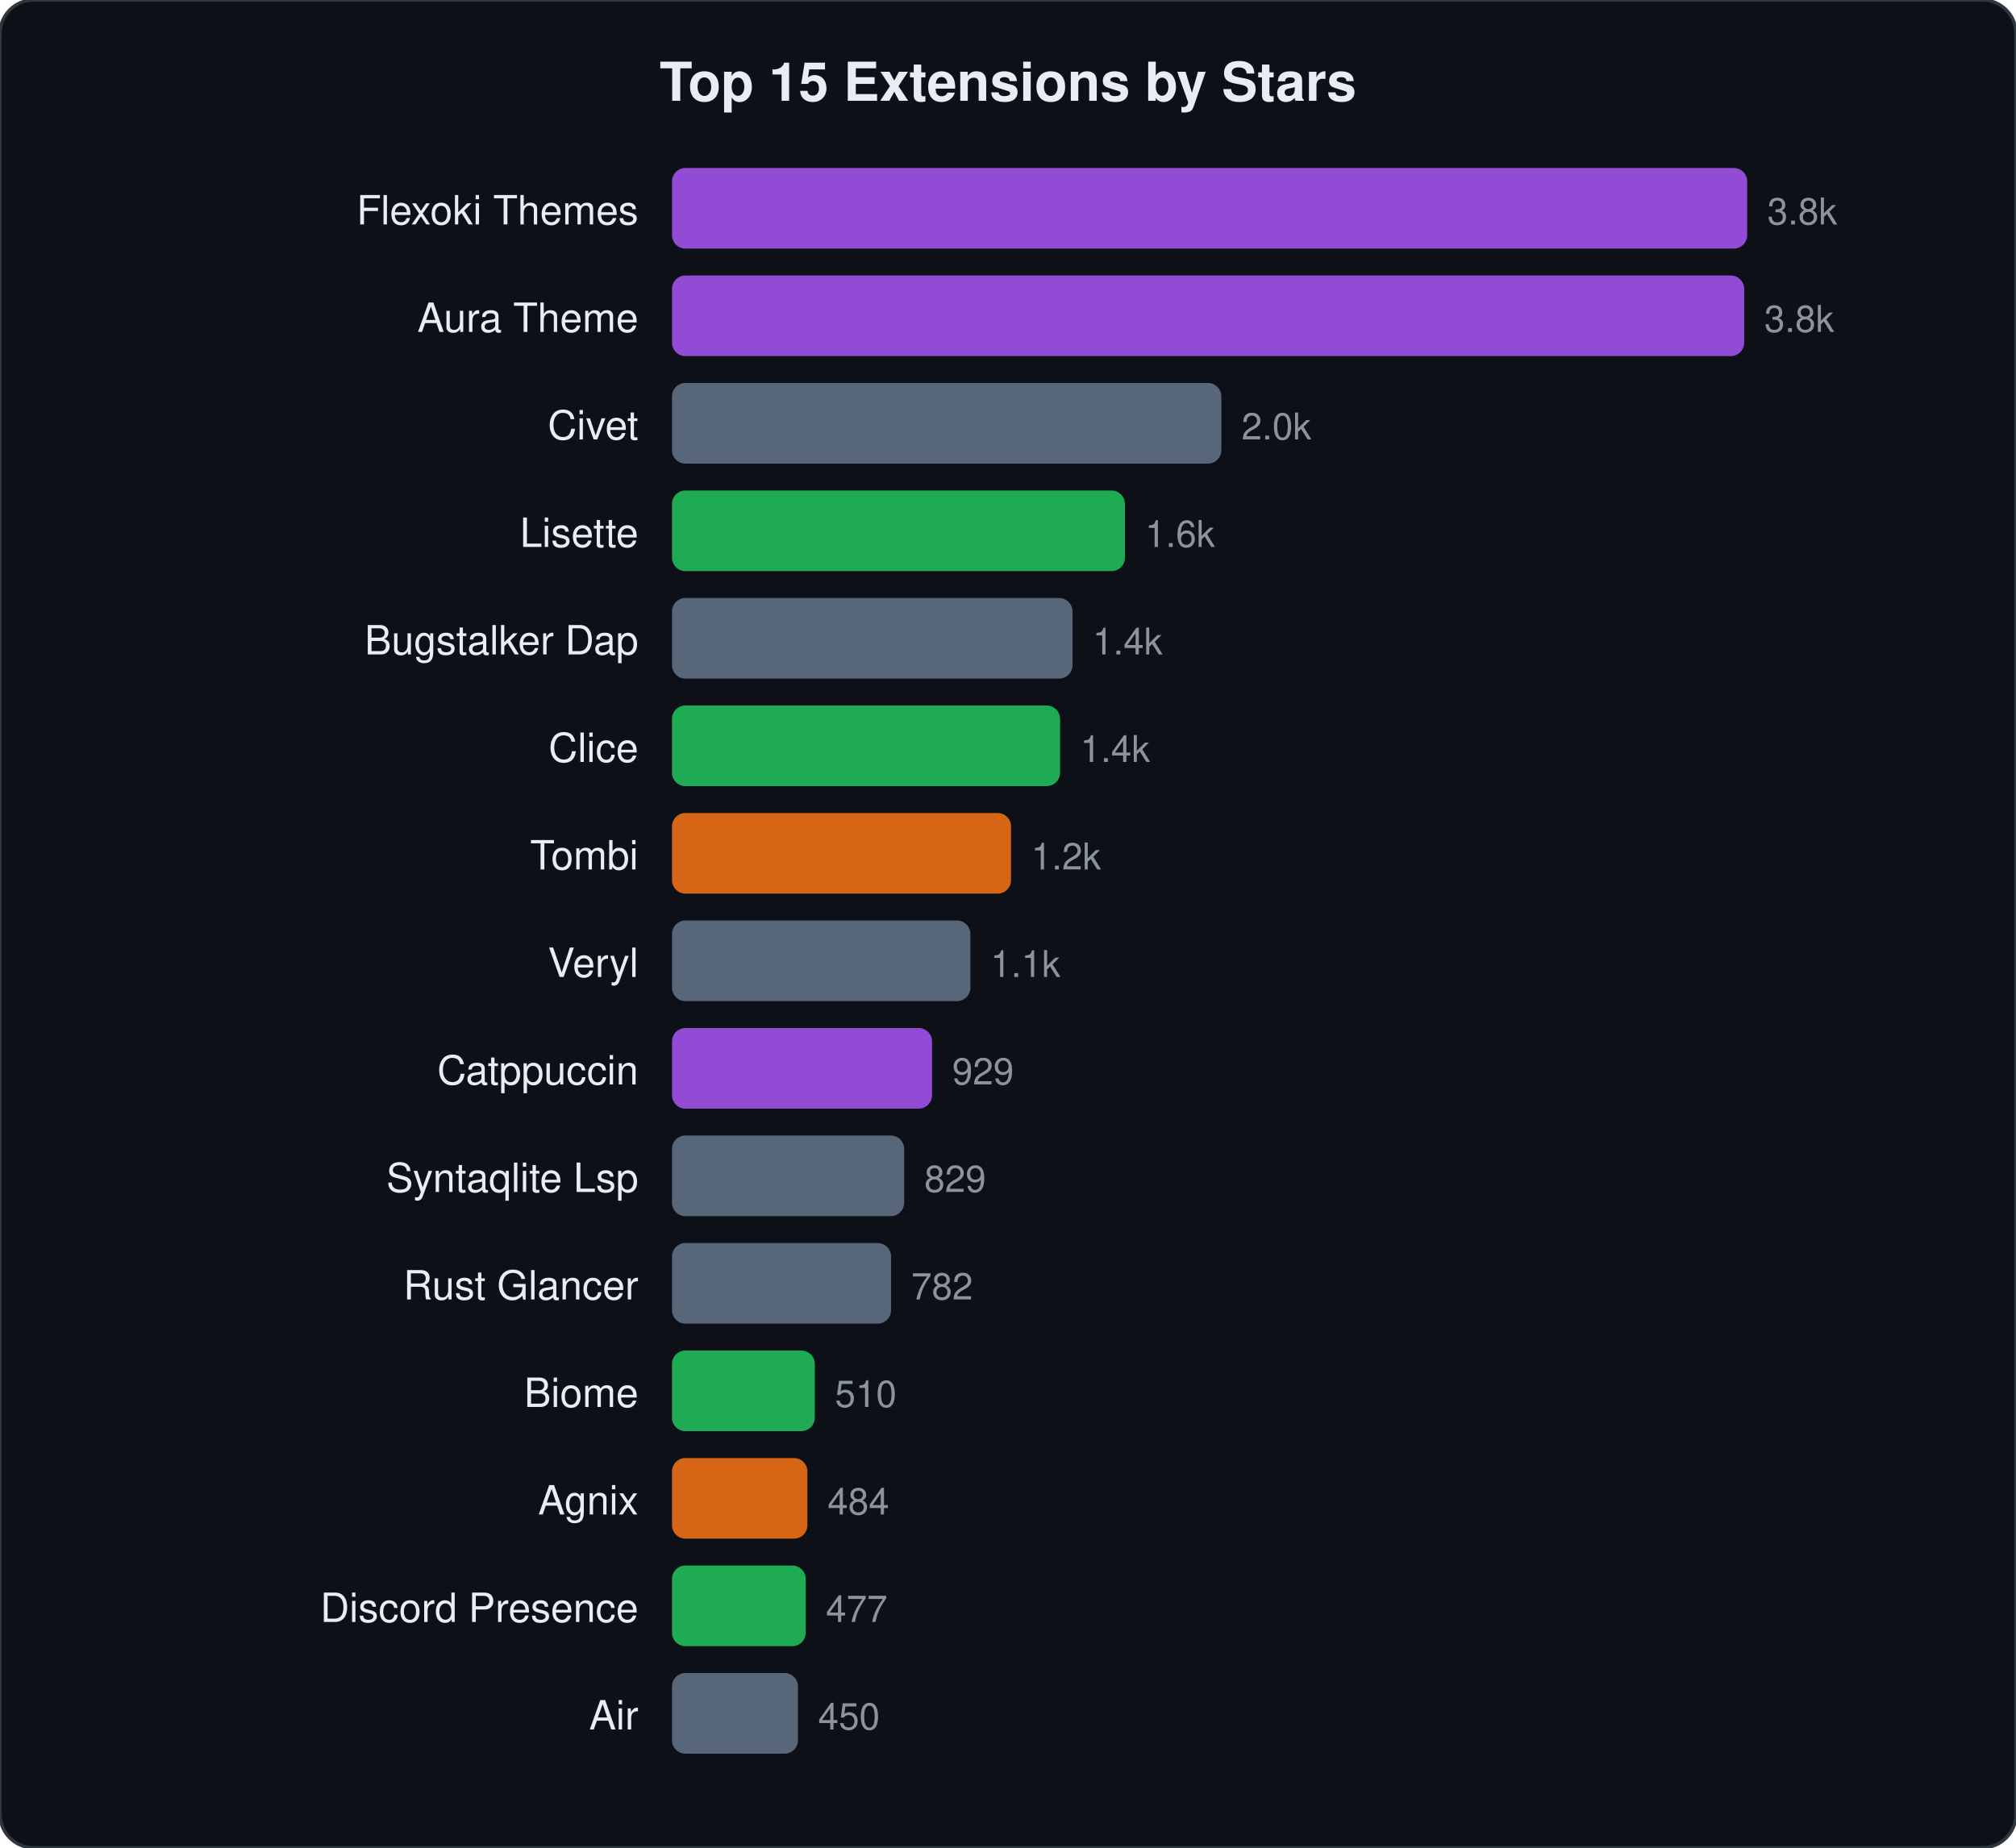
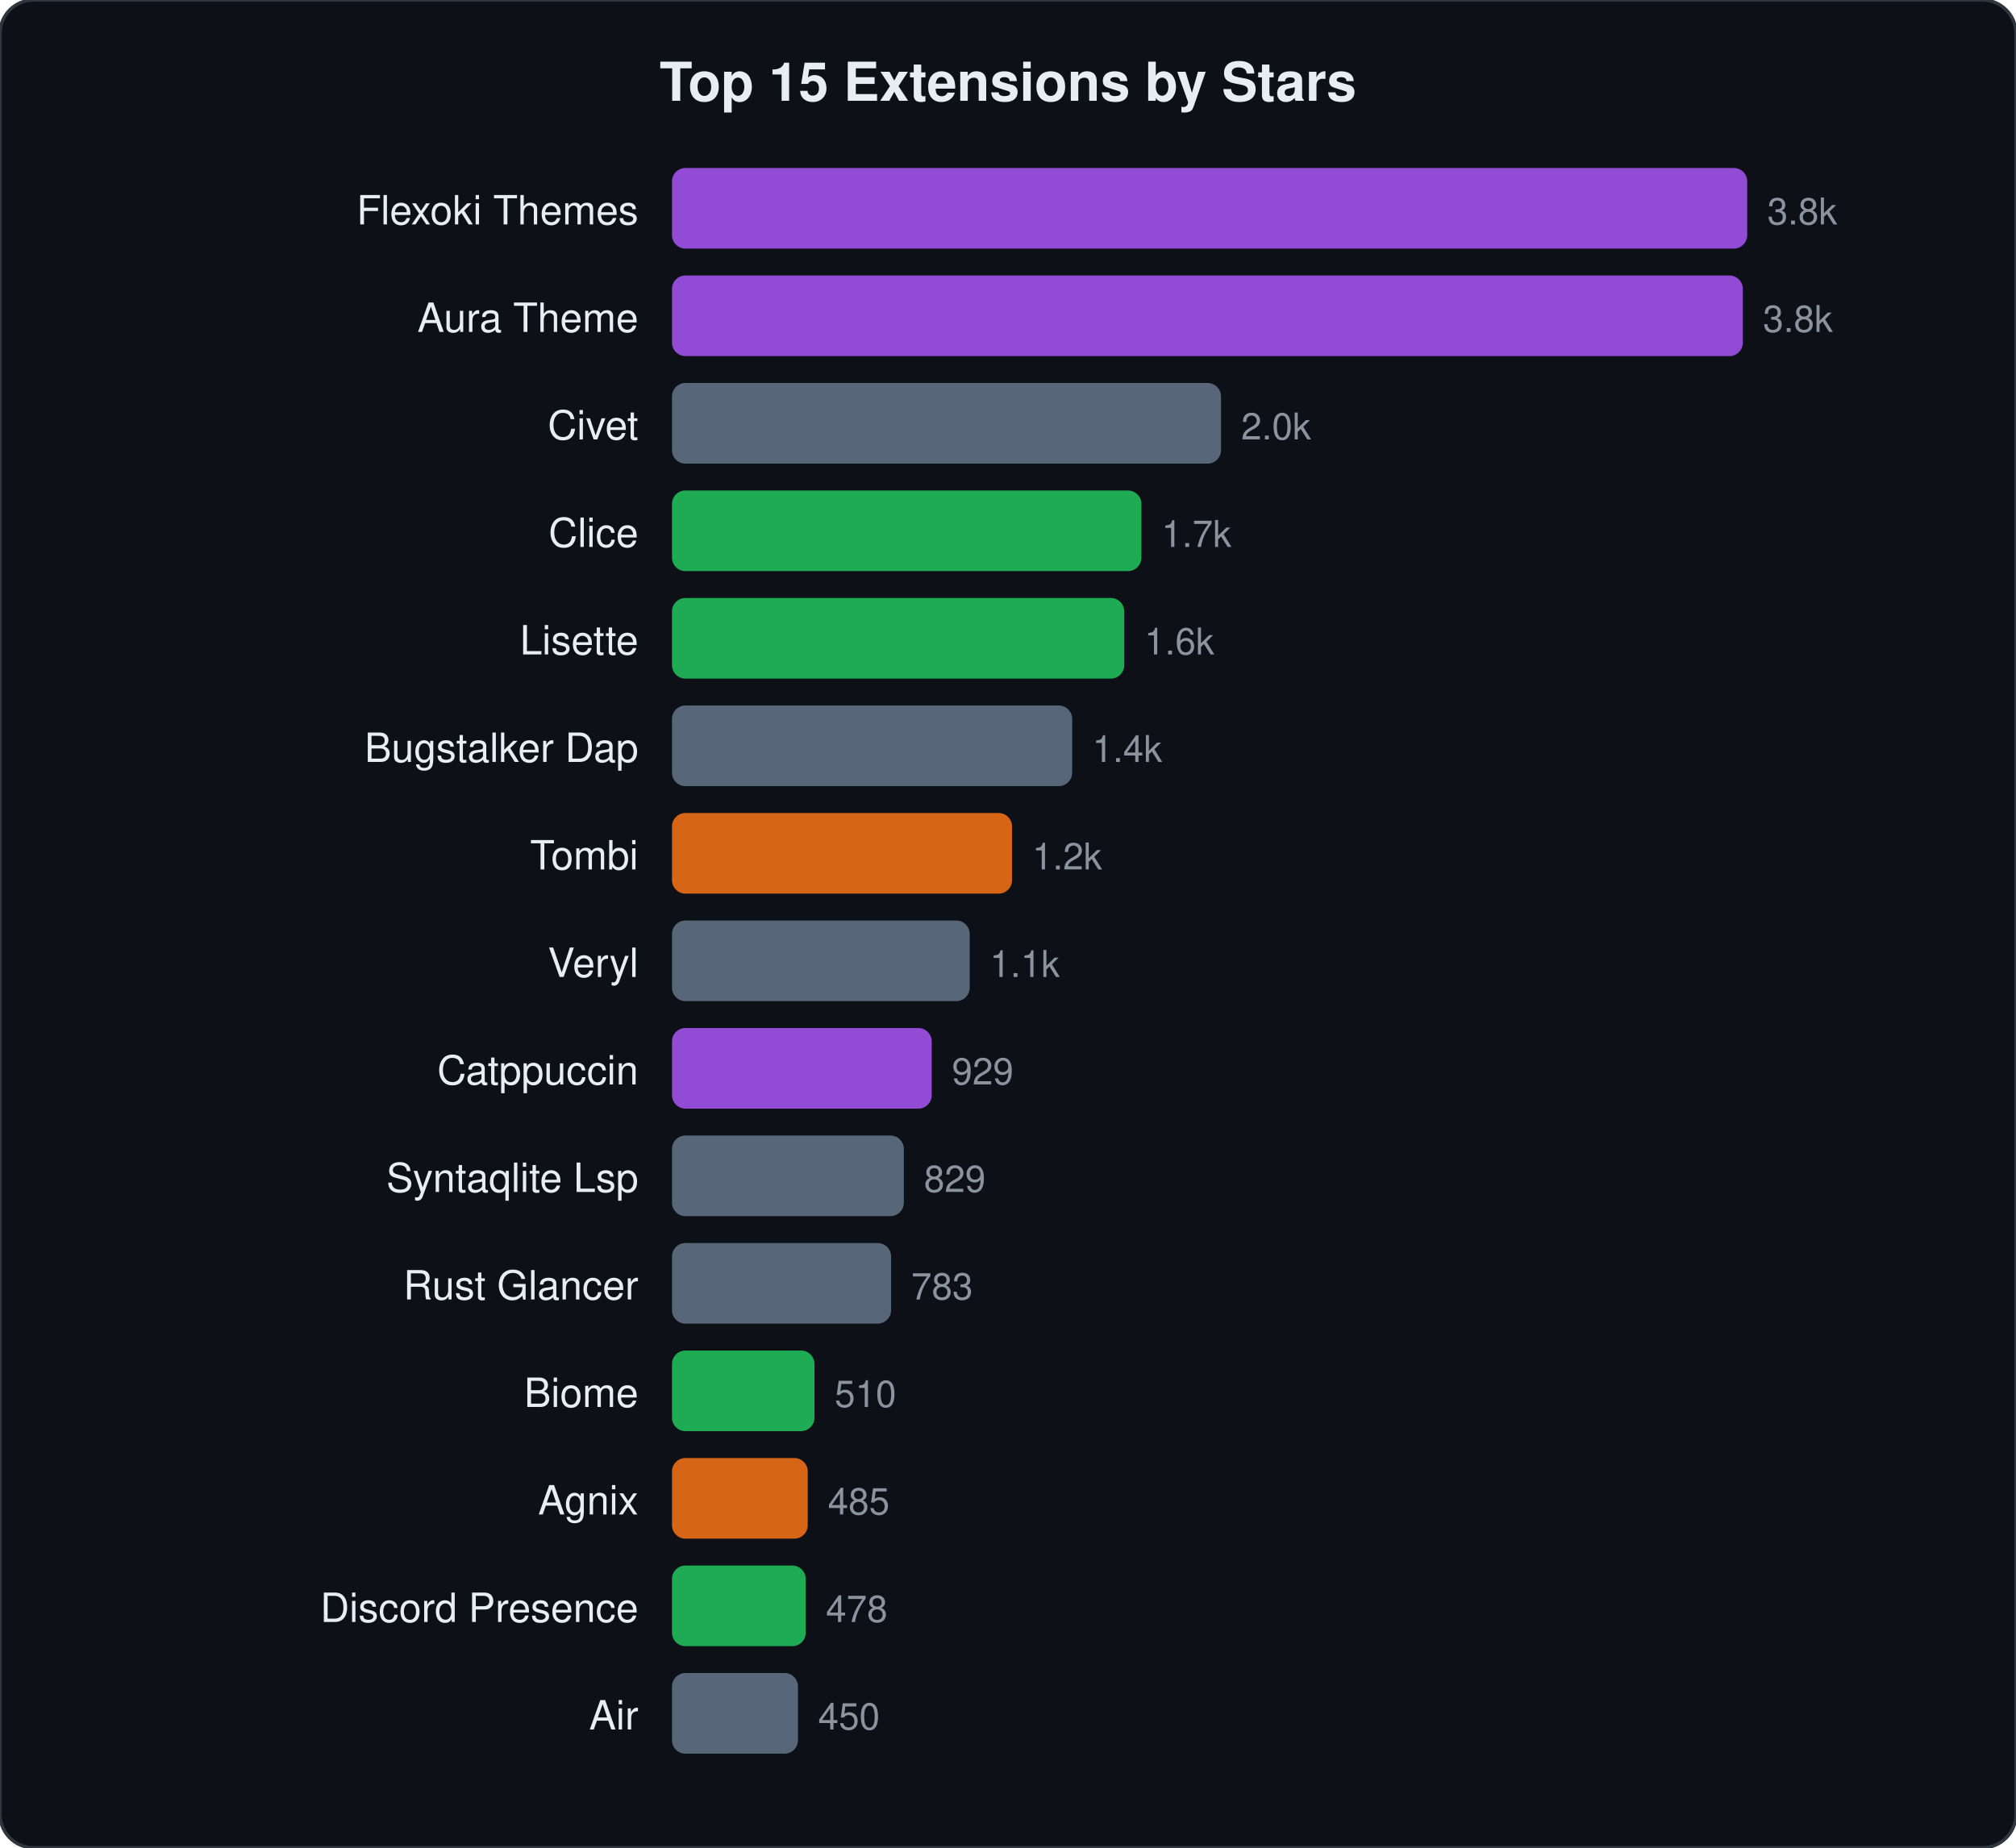
<svg xmlns="http://www.w3.org/2000/svg" viewBox="0 0 600 550" width="600" height="550">
  <style>text{font-family:-apple-system,BlinkMacSystemFont,"Segoe UI",Helvetica,Arial,sans-serif;fill:#e6edf3}.name{font-size:12px}.stars{font-size:11px;fill:#8b949e}.title{font-size:16px;font-weight:600}</style>
  <rect width="600" height="550" rx="10" fill="#0d1117" stroke="#30363d" stroke-width="1" />
  <text x="300" y="30" text-anchor="middle" class="title">Top 15 Extensions by Stars</text>
  <text x="190" y="66.8" text-anchor="end" class="name">Flexoki Themes</text>
  <rect x="200" y="50.0" width="320.0" height="24" rx="4" fill="#a855f7" opacity="0.85" />
  <text x="526.0" y="66.8" class="stars">3.8k</text>
  <text x="190" y="98.8" text-anchor="end" class="name">Aura Theme</text>
-   <rect x="200" y="82.0" width="319.1" height="24" rx="4" fill="#a855f7" opacity="0.85" />
-   <text x="525.1" y="98.8" class="stars">3.8k</text>
+   <rect x="200" y="82.0" width="318.7" height="24" rx="4" fill="#a855f7" opacity="0.85" />
+   <text x="524.7" y="98.8" class="stars">3.8k</text>
  <text x="190" y="130.8" text-anchor="end" class="name">Civet</text>
-   <rect x="200" y="114.0" width="163.5" height="24" rx="4" fill="#64748b" opacity="0.85" />
-   <text x="369.5" y="130.8" class="stars">2.0k</text>
-   <text x="190" y="162.8" text-anchor="end" class="name">Lisette</text>
-   <rect x="200" y="146.0" width="134.8" height="24" rx="4" fill="#22c55e" opacity="0.85" />
-   <text x="340.8" y="162.8" class="stars">1.6k</text>
-   <text x="190" y="194.8" text-anchor="end" class="name">Bugstalker Dap</text>
-   <rect x="200" y="178.0" width="119.2" height="24" rx="4" fill="#64748b" opacity="0.85" />
-   <text x="325.2" y="194.8" class="stars">1.4k</text>
-   <text x="190" y="226.8" text-anchor="end" class="name">Clice</text>
-   <rect x="200" y="210.0" width="115.5" height="24" rx="4" fill="#22c55e" opacity="0.85" />
-   <text x="321.5" y="226.8" class="stars">1.4k</text>
+   <rect x="200" y="114.0" width="163.4" height="24" rx="4" fill="#64748b" opacity="0.85" />
+   <text x="369.4" y="130.8" class="stars">2.0k</text>
+   <text x="190" y="162.8" text-anchor="end" class="name">Clice</text>
+   <rect x="200" y="146.0" width="139.7" height="24" rx="4" fill="#22c55e" opacity="0.85" />
+   <text x="345.7" y="162.8" class="stars">1.7k</text>
+   <text x="190" y="194.8" text-anchor="end" class="name">Lisette</text>
+   <rect x="200" y="178.0" width="134.6" height="24" rx="4" fill="#22c55e" opacity="0.85" />
+   <text x="340.6" y="194.8" class="stars">1.6k</text>
+   <text x="190" y="226.8" text-anchor="end" class="name">Bugstalker Dap</text>
+   <rect x="200" y="210.0" width="119.1" height="24" rx="4" fill="#64748b" opacity="0.85" />
+   <text x="325.1" y="226.8" class="stars">1.4k</text>
  <text x="190" y="258.8" text-anchor="end" class="name">Tombi</text>
-   <rect x="200" y="242.0" width="100.9" height="24" rx="4" fill="#f97316" opacity="0.85" />
-   <text x="306.9" y="258.8" class="stars">1.2k</text>
+   <rect x="200" y="242.0" width="101.2" height="24" rx="4" fill="#f97316" opacity="0.85" />
+   <text x="307.2" y="258.8" class="stars">1.2k</text>
  <text x="190" y="290.8" text-anchor="end" class="name">Veryl</text>
-   <rect x="200" y="274.0" width="88.8" height="24" rx="4" fill="#64748b" opacity="0.85" />
-   <text x="294.8" y="290.8" class="stars">1.1k</text>
+   <rect x="200" y="274.0" width="88.6" height="24" rx="4" fill="#64748b" opacity="0.85" />
+   <text x="294.6" y="290.8" class="stars">1.1k</text>
  <text x="190" y="322.8" text-anchor="end" class="name">Catppuccin</text>
-   <rect x="200" y="306.0" width="77.4" height="24" rx="4" fill="#a855f7" opacity="0.85" />
-   <text x="283.4" y="322.8" class="stars">929</text>
+   <rect x="200" y="306.0" width="77.3" height="24" rx="4" fill="#a855f7" opacity="0.85" />
+   <text x="283.3" y="322.8" class="stars">929</text>
  <text x="190" y="354.8" text-anchor="end" class="name">Syntaqlite Lsp</text>
-   <rect x="200" y="338.0" width="69.1" height="24" rx="4" fill="#64748b" opacity="0.85" />
-   <text x="275.1" y="354.8" class="stars">829</text>
+   <rect x="200" y="338.0" width="69.0" height="24" rx="4" fill="#64748b" opacity="0.85" />
+   <text x="275.0" y="354.8" class="stars">829</text>
  <text x="190" y="386.8" text-anchor="end" class="name">Rust Glancer</text>
  <rect x="200" y="370.0" width="65.2" height="24" rx="4" fill="#64748b" opacity="0.85" />
-   <text x="271.2" y="386.8" class="stars">782</text>
+   <text x="271.2" y="386.8" class="stars">783</text>
  <text x="190" y="418.8" text-anchor="end" class="name">Biome</text>
-   <rect x="200" y="402.0" width="42.5" height="24" rx="4" fill="#22c55e" opacity="0.85" />
-   <text x="248.5" y="418.8" class="stars">510</text>
+   <rect x="200" y="402.0" width="42.4" height="24" rx="4" fill="#22c55e" opacity="0.85" />
+   <text x="248.4" y="418.8" class="stars">510</text>
  <text x="190" y="450.8" text-anchor="end" class="name">Agnix</text>
-   <rect x="200" y="434.0" width="40.3" height="24" rx="4" fill="#f97316" opacity="0.85" />
-   <text x="246.3" y="450.8" class="stars">484</text>
+   <rect x="200" y="434.0" width="40.4" height="24" rx="4" fill="#f97316" opacity="0.85" />
+   <text x="246.4" y="450.8" class="stars">485</text>
  <text x="190" y="482.8" text-anchor="end" class="name">Discord Presence</text>
  <rect x="200" y="466.0" width="39.8" height="24" rx="4" fill="#22c55e" opacity="0.85" />
-   <text x="245.8" y="482.8" class="stars">477</text>
+   <text x="245.8" y="482.8" class="stars">478</text>
  <text x="190" y="514.8" text-anchor="end" class="name">Air</text>
  <rect x="200" y="498.0" width="37.5" height="24" rx="4" fill="#64748b" opacity="0.85" />
  <text x="243.5" y="514.8" class="stars">450</text>
</svg>
